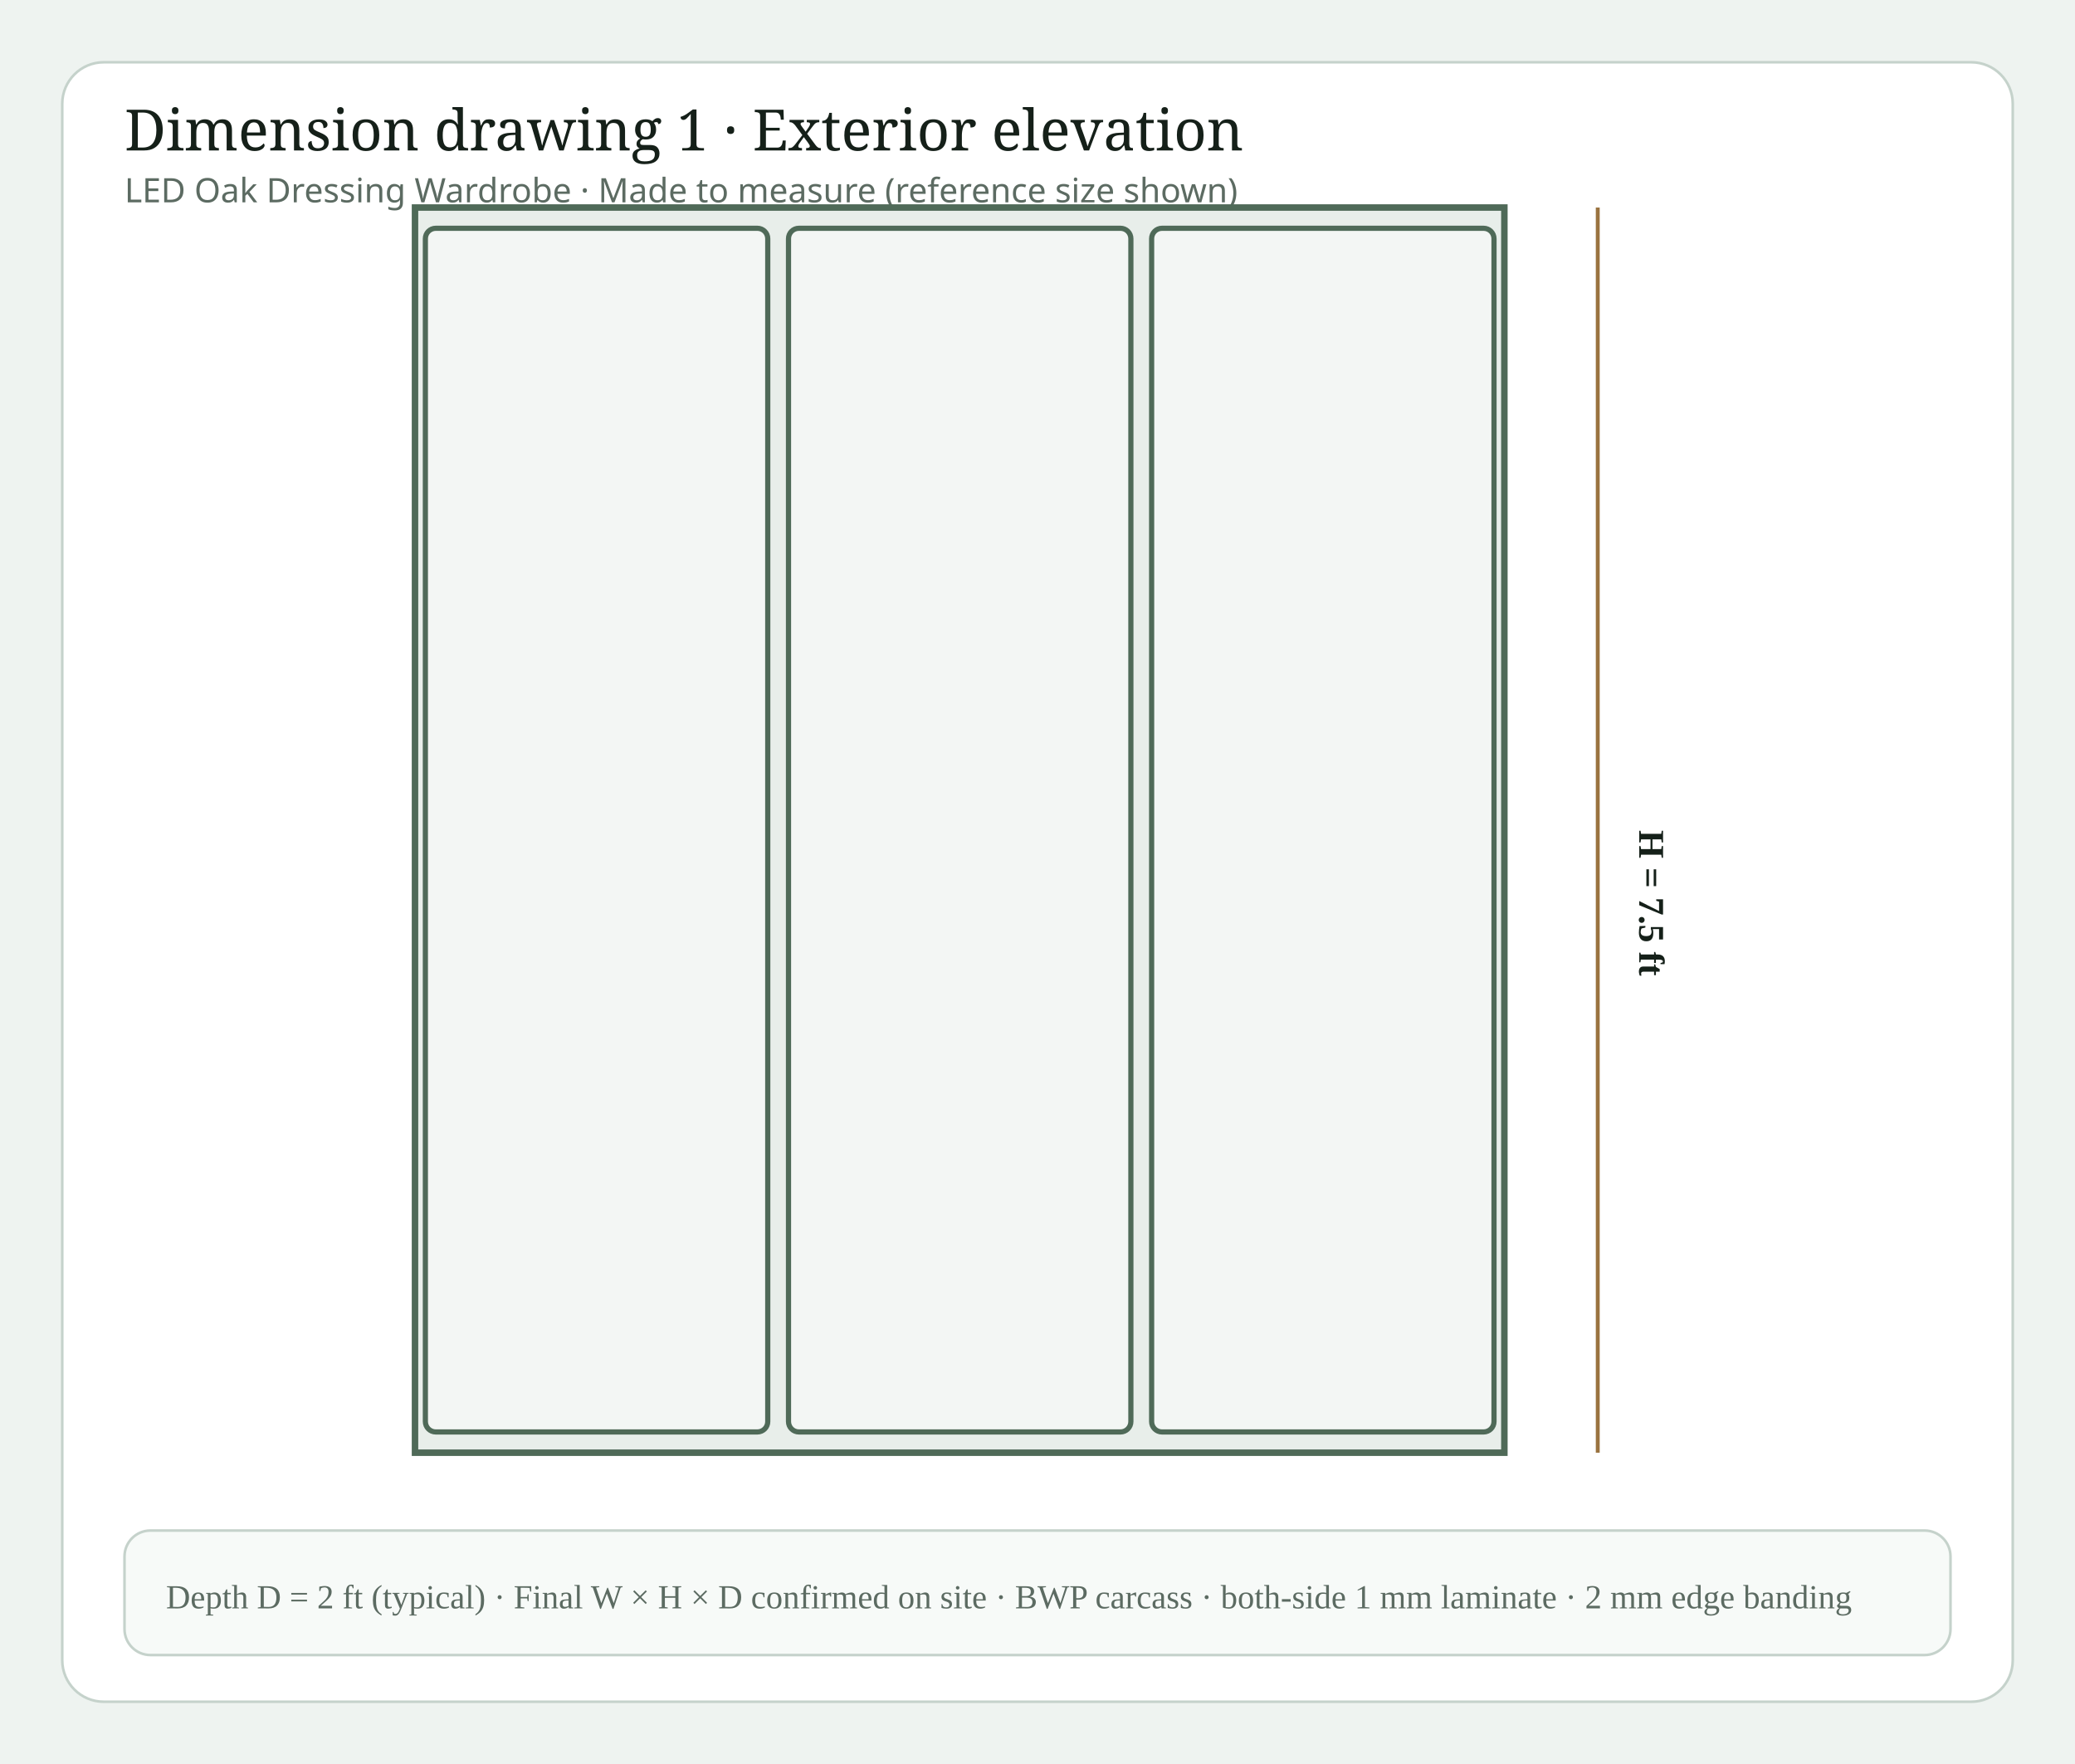
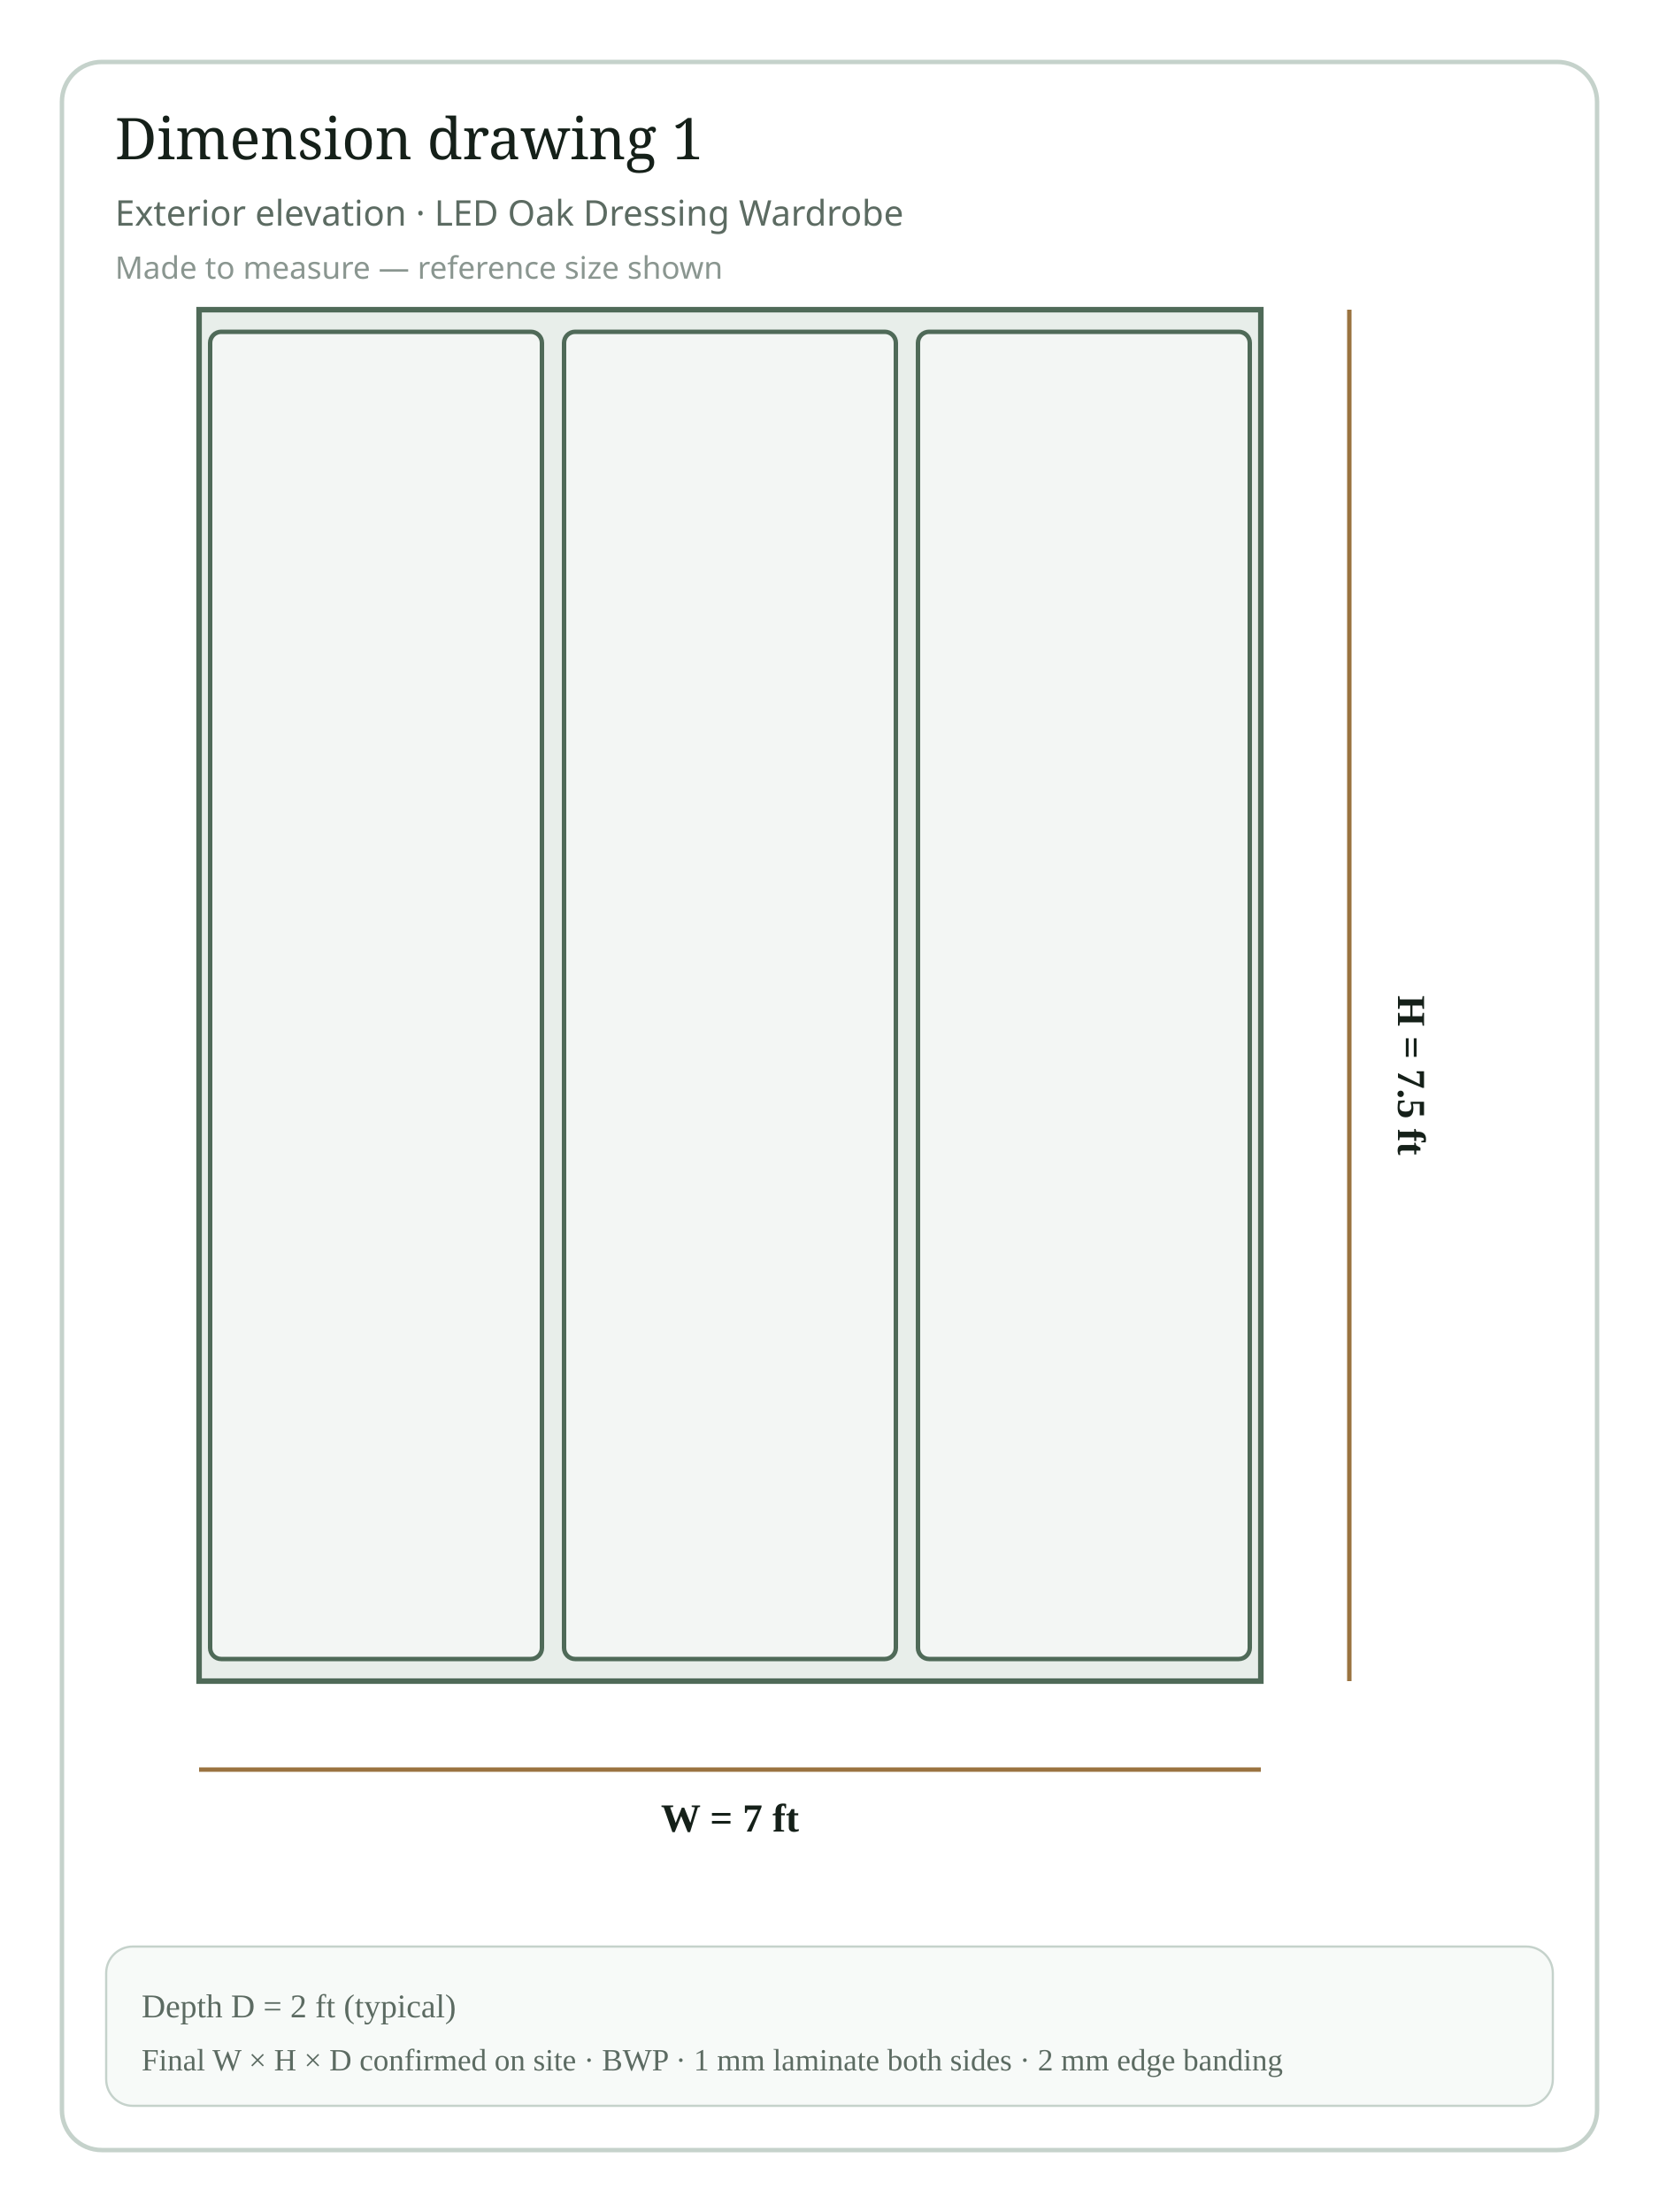
- <svg xmlns="http://www.w3.org/2000/svg" viewBox="0 0 800 680" role="img">
-   <rect width="800" height="680" fill="#eef3f0" />
-   <rect x="24" y="24" width="752" height="632" rx="16" fill="#fff" stroke="#c5d2cb" />
-   <text x="48" y="58" font-family="Georgia, serif" font-size="22" fill="#152019">Dimension drawing 1 · Exterior elevation</text>
-   <text x="48" y="78" font-family="system-ui,sans-serif" font-size="13" fill="#5c6b62">LED Oak Dressing Wardrobe · Made to measure (reference size shown)</text>
-   <rect x="160" y="80" width="420" height="480" fill="#e8eeea" stroke="#4f6a58" stroke-width="2.5" />
-   <rect x="164" y="88" width="132" height="464" rx="4" fill="#f3f6f4" stroke="#4f6a58" stroke-width="2" />
-   <rect x="304" y="88" width="132" height="464" rx="4" fill="#f3f6f4" stroke="#4f6a58" stroke-width="2" />
-   <rect x="444" y="88" width="132" height="464" rx="4" fill="#f3f6f4" stroke="#4f6a58" stroke-width="2" />
-   <line x1="160" y1="596" x2="580" y2="596" stroke="#9a7340" stroke-width="1.5" marker-start="url(#m)" marker-end="url(#m)" />
-   <text x="370" y="618" text-anchor="middle" font-size="14" font-weight="700" fill="#152019">W = 7 ft</text>
-   <line x1="616" y1="80" x2="616" y2="560" stroke="#9a7340" stroke-width="1.5" />
-   <text x="632" y="320" font-size="14" font-weight="700" fill="#152019" transform="rotate(90 632 320)">H = 7.5 ft</text>
-   <rect x="48" y="590" width="704" height="48" rx="10" fill="#f7faf8" stroke="#c5d2cb" />
-   <text x="64" y="620" font-size="13" fill="#5c6b62">Depth D = 2 ft (typical) · Final W × H × D confirmed on site · BWP carcass · both-side 1 mm laminate · 2 mm edge banding</text>
-   <defs>
-     <marker id="m" markerWidth="6" markerHeight="6" refX="3" refY="3" orient="auto">
-       <circle cx="3" cy="3" r="2" fill="#9a7340" />
-     </marker>
-   </defs>
+ <svg xmlns="http://www.w3.org/2000/svg" viewBox="0 0 750 1000" width="750" height="1000" preserveAspectRatio="xMidYMid meet" role="img">
+   <rect width="750" height="1000" fill="#ffffff" />
+   <rect x="28" y="28" width="694" height="944" rx="18" fill="#fff" stroke="#c5d2cb" stroke-width="2" />
+   <text x="52" y="72" font-family="Georgia, serif" font-size="26" fill="#152019">Dimension drawing 1</text>
+   <text x="52" y="102" font-family="system-ui,sans-serif" font-size="16" fill="#5c6b62">Exterior elevation · LED Oak Dressing Wardrobe</text>
+   <text x="52" y="126" font-family="system-ui,sans-serif" font-size="14" fill="#8a9690">Made to measure — reference size shown</text>
+   <rect x="90" y="140" width="480" height="620" fill="#e8eeea" stroke="#4f6a58" stroke-width="2.5" />
+   <rect x="95" y="150" width="150" height="600" rx="5" fill="#f3f6f4" stroke="#4f6a58" stroke-width="2" />
+   <rect x="255" y="150" width="150" height="600" rx="5" fill="#f3f6f4" stroke="#4f6a58" stroke-width="2" />
+   <rect x="415" y="150" width="150" height="600" rx="5" fill="#f3f6f4" stroke="#4f6a58" stroke-width="2" />
+   <line x1="90" y1="800" x2="570" y2="800" stroke="#9a7340" stroke-width="2" />
+   <text x="330" y="828" text-anchor="middle" font-size="18" font-weight="700" fill="#152019">W = 7 ft</text>
+   <line x1="610" y1="140" x2="610" y2="760" stroke="#9a7340" stroke-width="2" />
+   <text x="632" y="450" font-size="18" font-weight="700" fill="#152019" transform="rotate(90 632 450)">H = 7.5 ft</text>
+   <rect x="48" y="880" width="654" height="72" rx="12" fill="#f7faf8" stroke="#c5d2cb" />
+   <text x="64" y="912" font-size="15" fill="#5c6b62">Depth D = 2 ft (typical)</text>
+   <text x="64" y="936" font-size="14" fill="#5c6b62">Final W × H × D confirmed on site · BWP · 1 mm laminate both sides · 2 mm edge banding</text>
</svg>
